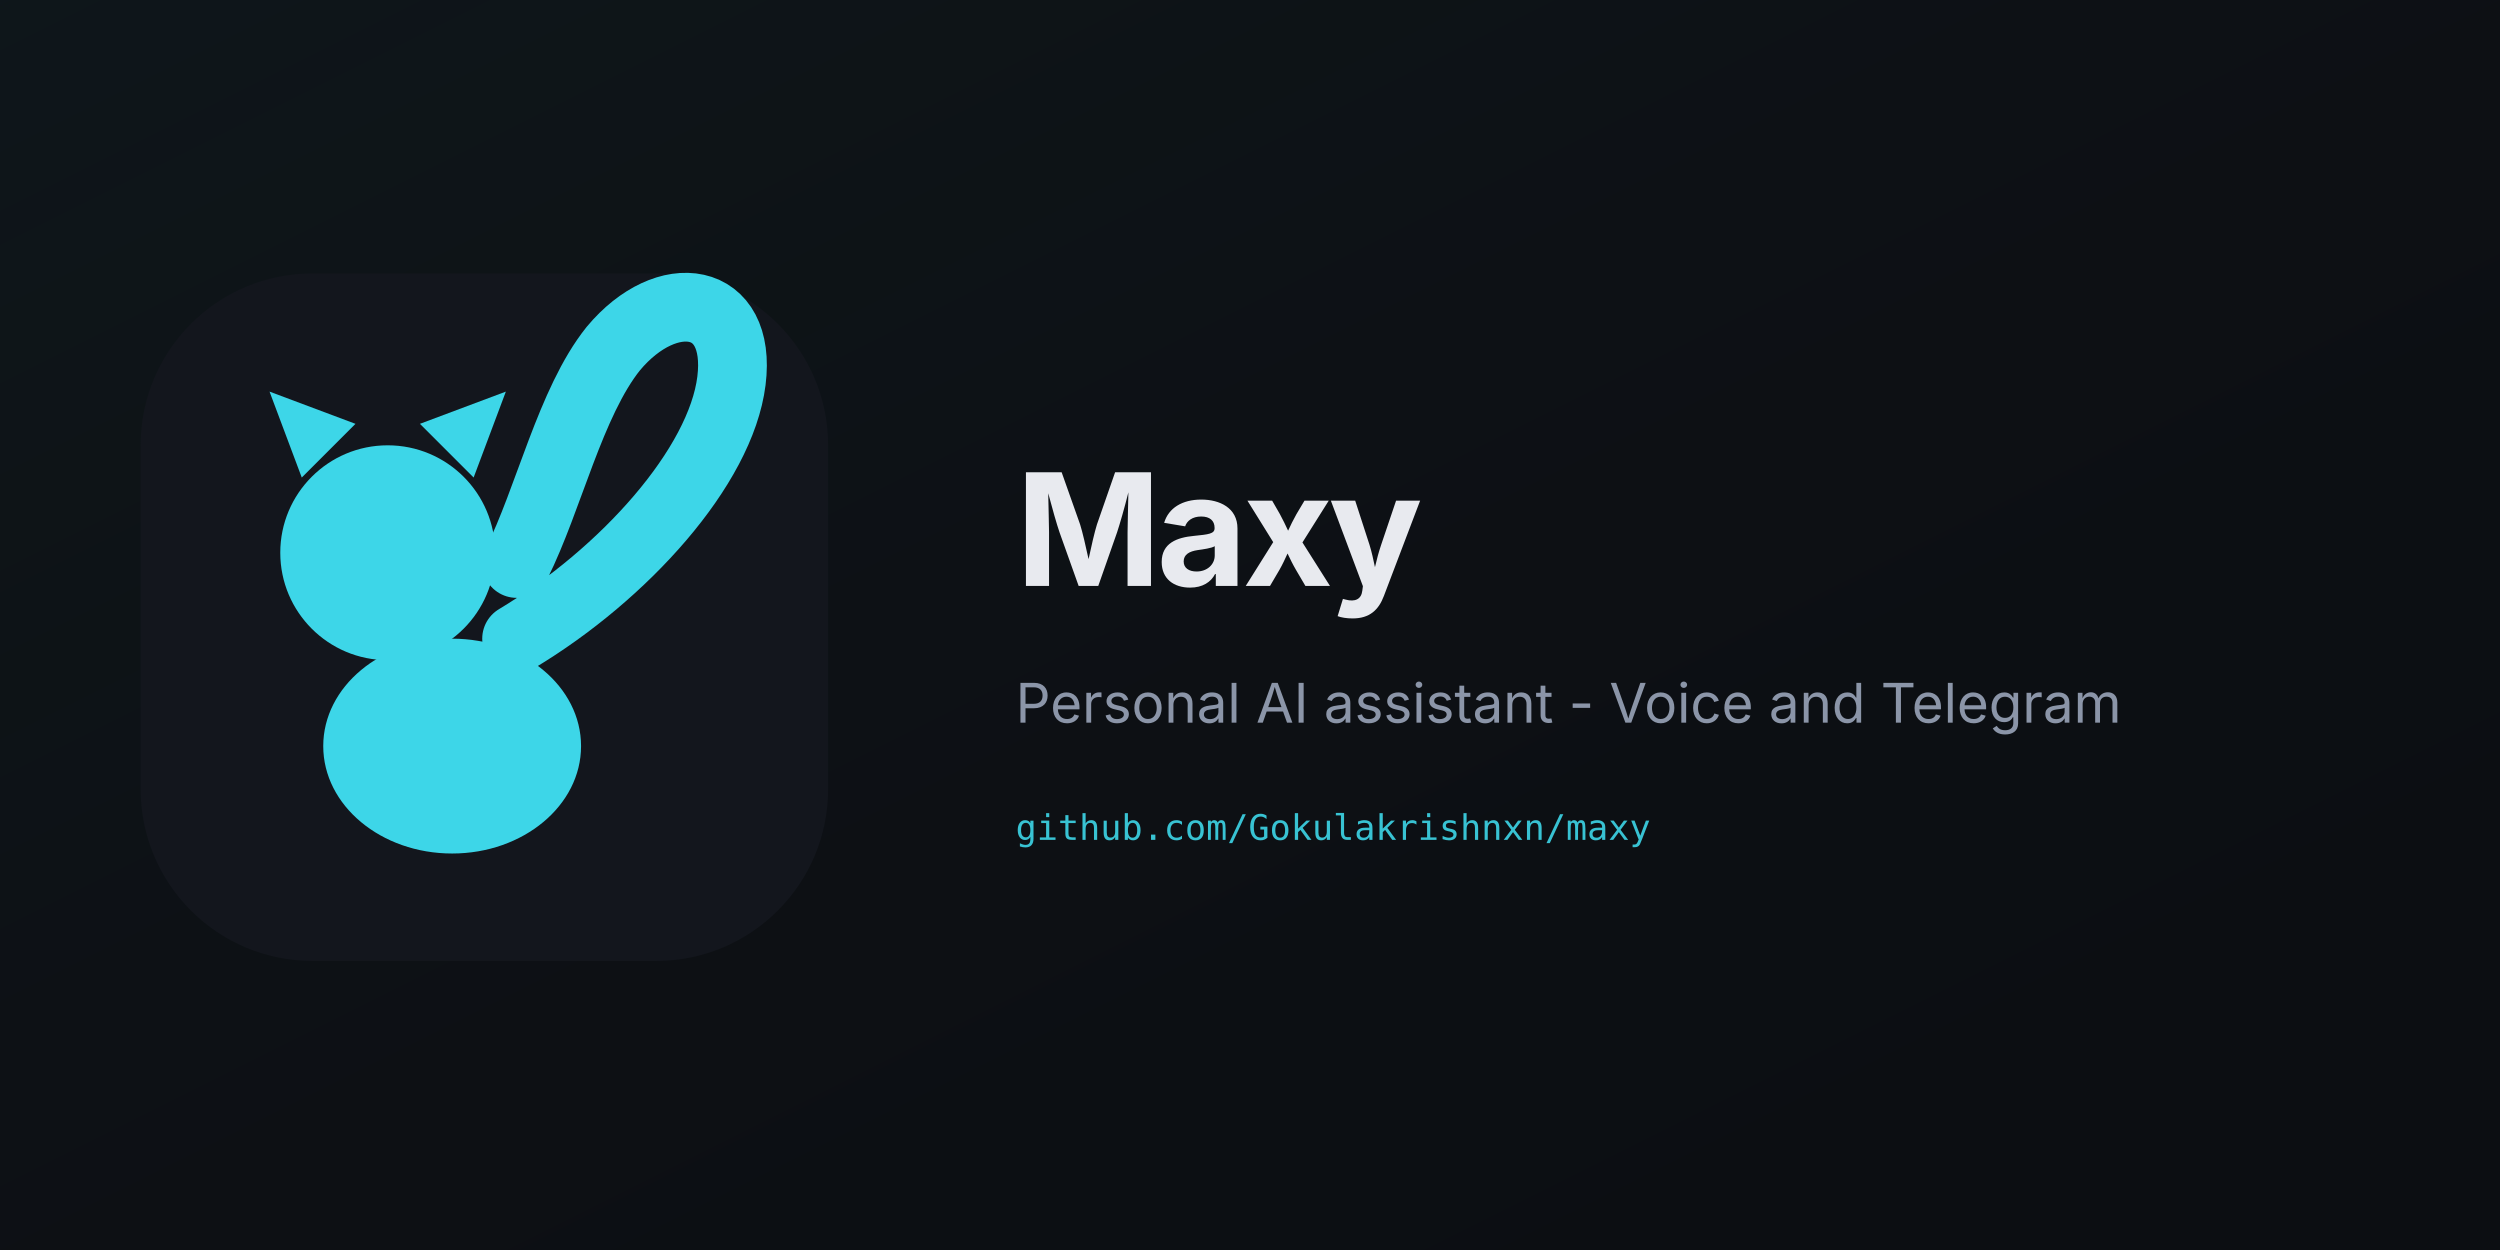
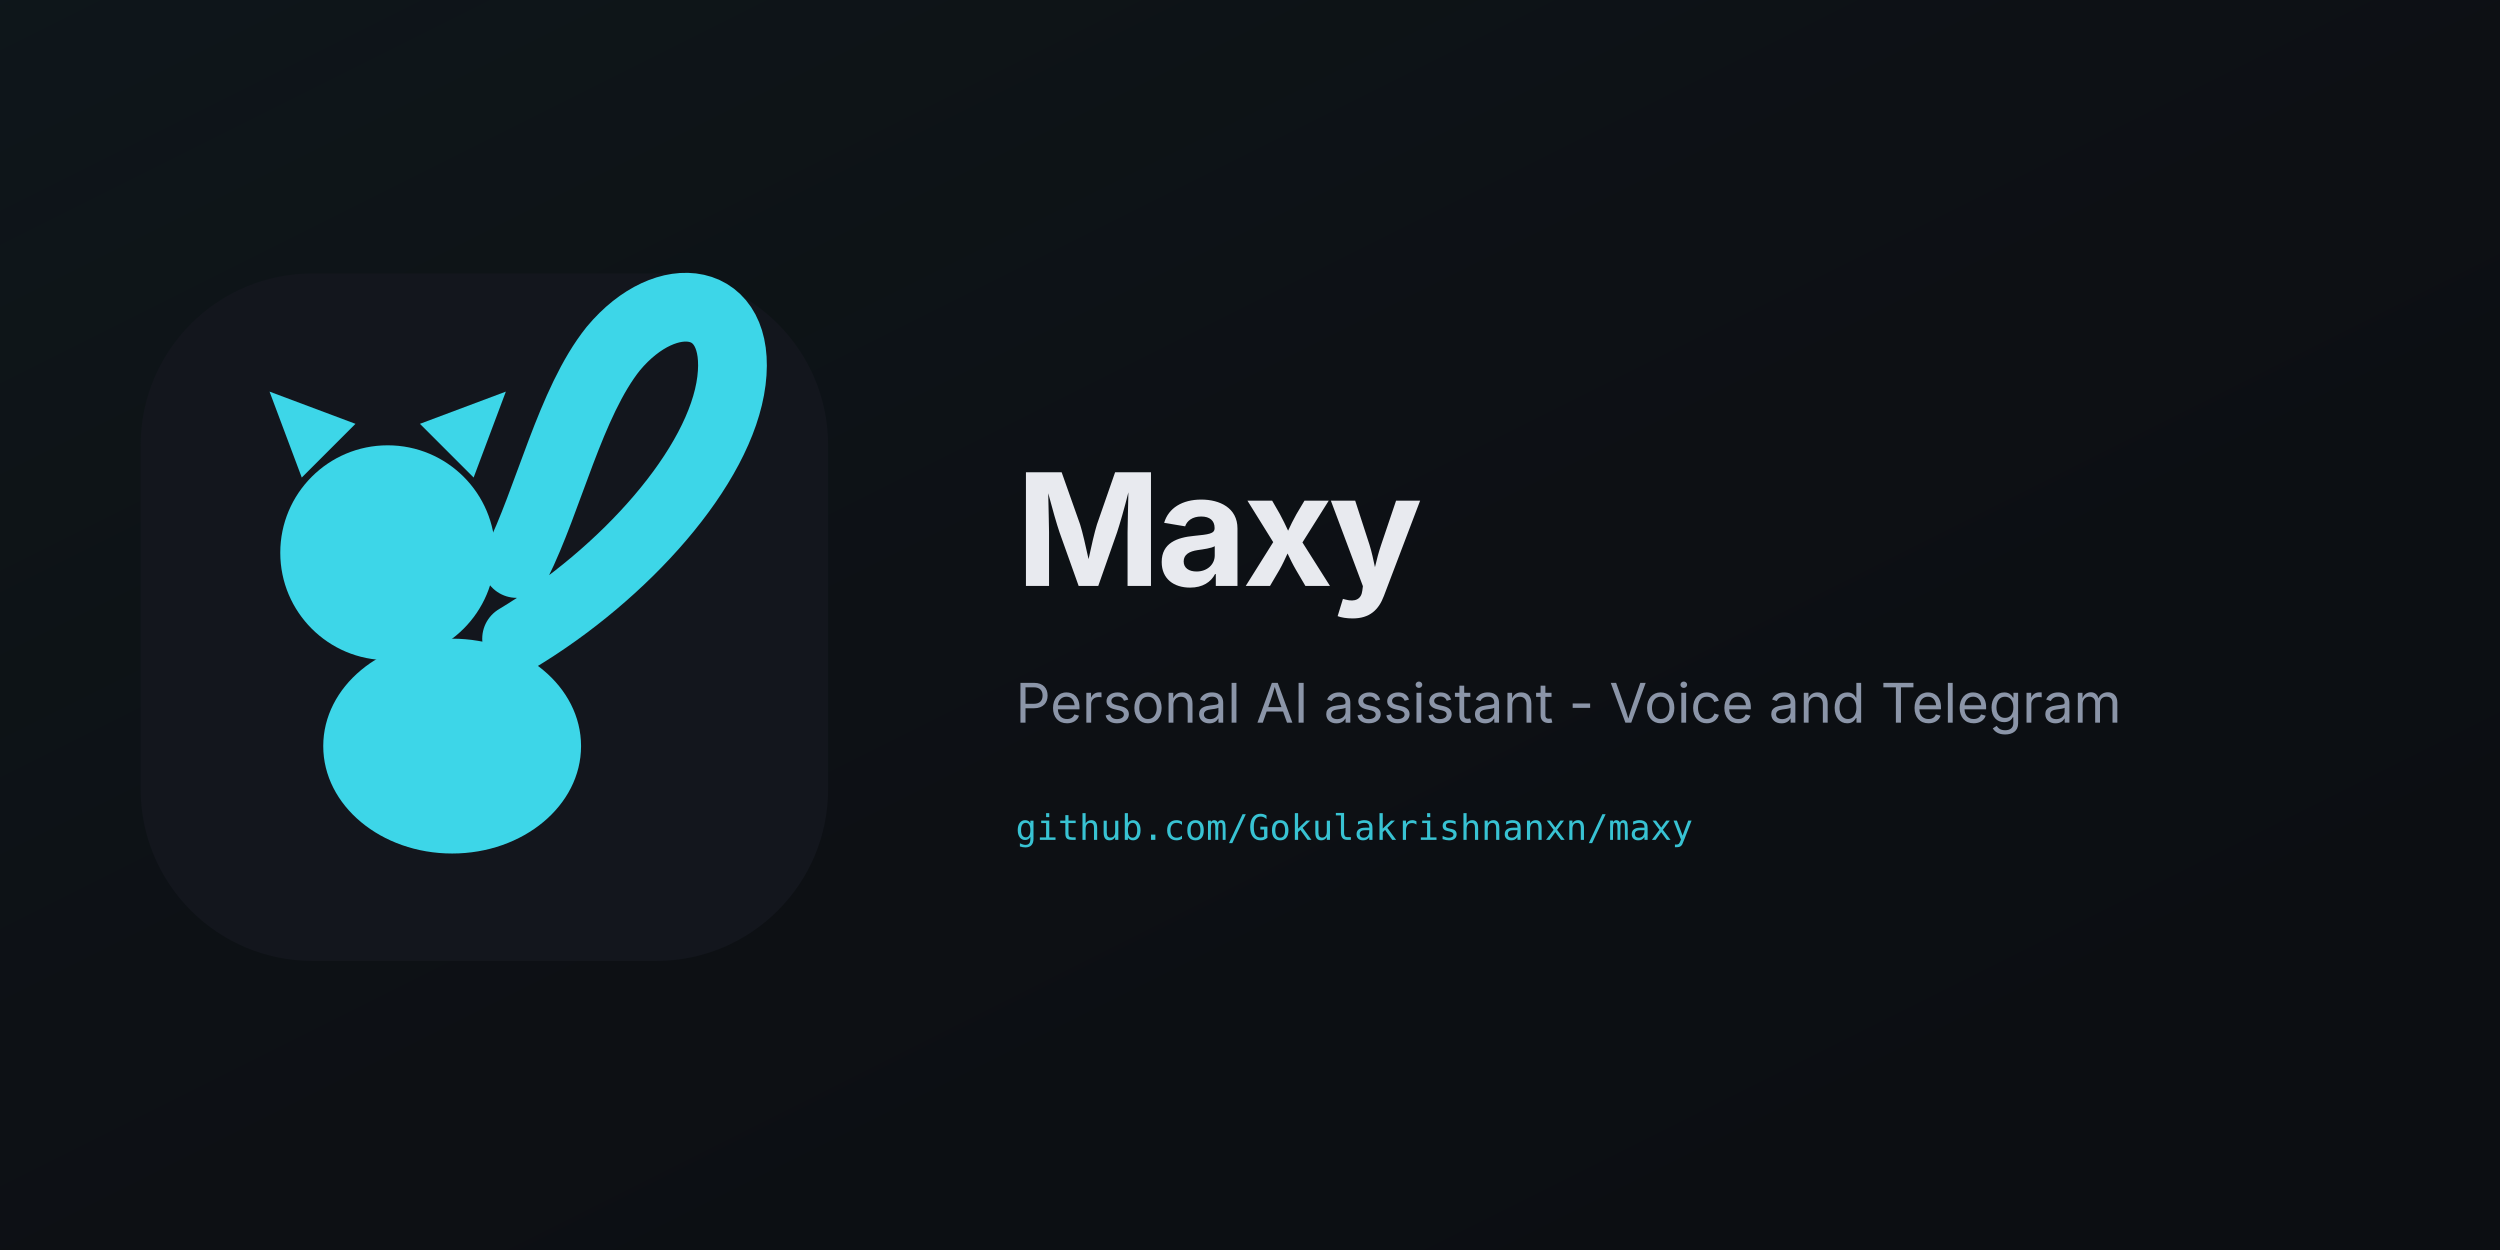
<svg xmlns="http://www.w3.org/2000/svg" viewBox="0 0 1280 640" role="img" aria-label="Maxy - Personal AI assistant">
  <rect width="1280" height="640" fill="#0c0e12" />
  <rect x="0" y="0" width="1280" height="640" fill="url(#g)" opacity="0.35" />
  <defs>
    <linearGradient id="g" x1="0" y1="0" x2="1" y2="1">
      <stop offset="0%" stop-color="#3dd6e8" stop-opacity="0.12" />
      <stop offset="100%" stop-color="#0c0e12" stop-opacity="0" />
    </linearGradient>
  </defs>
  <g transform="translate(72, 140) scale(11)">
    <rect width="32" height="32" rx="8" fill="#13161d" />
    <g fill="#3dd6e8">
      <circle cx="11.5" cy="13" r="5" />
      <ellipse cx="14.5" cy="22" rx="6" ry="5" />
      <path d="M7.5 9.5L6 5.5L10 7z" />
      <path d="M15.5 9.5L17 5.5L13 7z" />
    </g>
    <path fill="none" stroke="#3dd6e8" stroke-width="3.2" stroke-linecap="round" stroke-linejoin="round" d="M17.5 17c5-3 9.5-8 10-12 .5-4-3-4.5-5.5-1.5-2 2.5-3 7-4.5 10" />
  </g>
  <text x="520" y="300" fill="#e8eaef" font-family="ui-sans-serif, system-ui, -apple-system, Segoe UI, sans-serif" font-size="80" font-weight="700" letter-spacing="-0.03em">Maxy</text>
  <text x="520" y="370" fill="#8b95a8" font-family="ui-sans-serif, system-ui, -apple-system, Segoe UI, sans-serif" font-size="28" font-weight="400">Personal AI assistant - Voice and Telegram</text>
-   <text x="520" y="430" fill="#3dd6e8" font-family="ui-monospace, Menlo, monospace" font-size="18" opacity="0.9">github.com/Gokulakrishnxn/maxy</text>
+   <text x="520" y="430" fill="#3dd6e8" font-family="ui-monospace, Menlo, monospace" font-size="18" opacity="0.9">github.com/Gokulakrishnanxn/maxy</text>
</svg>
